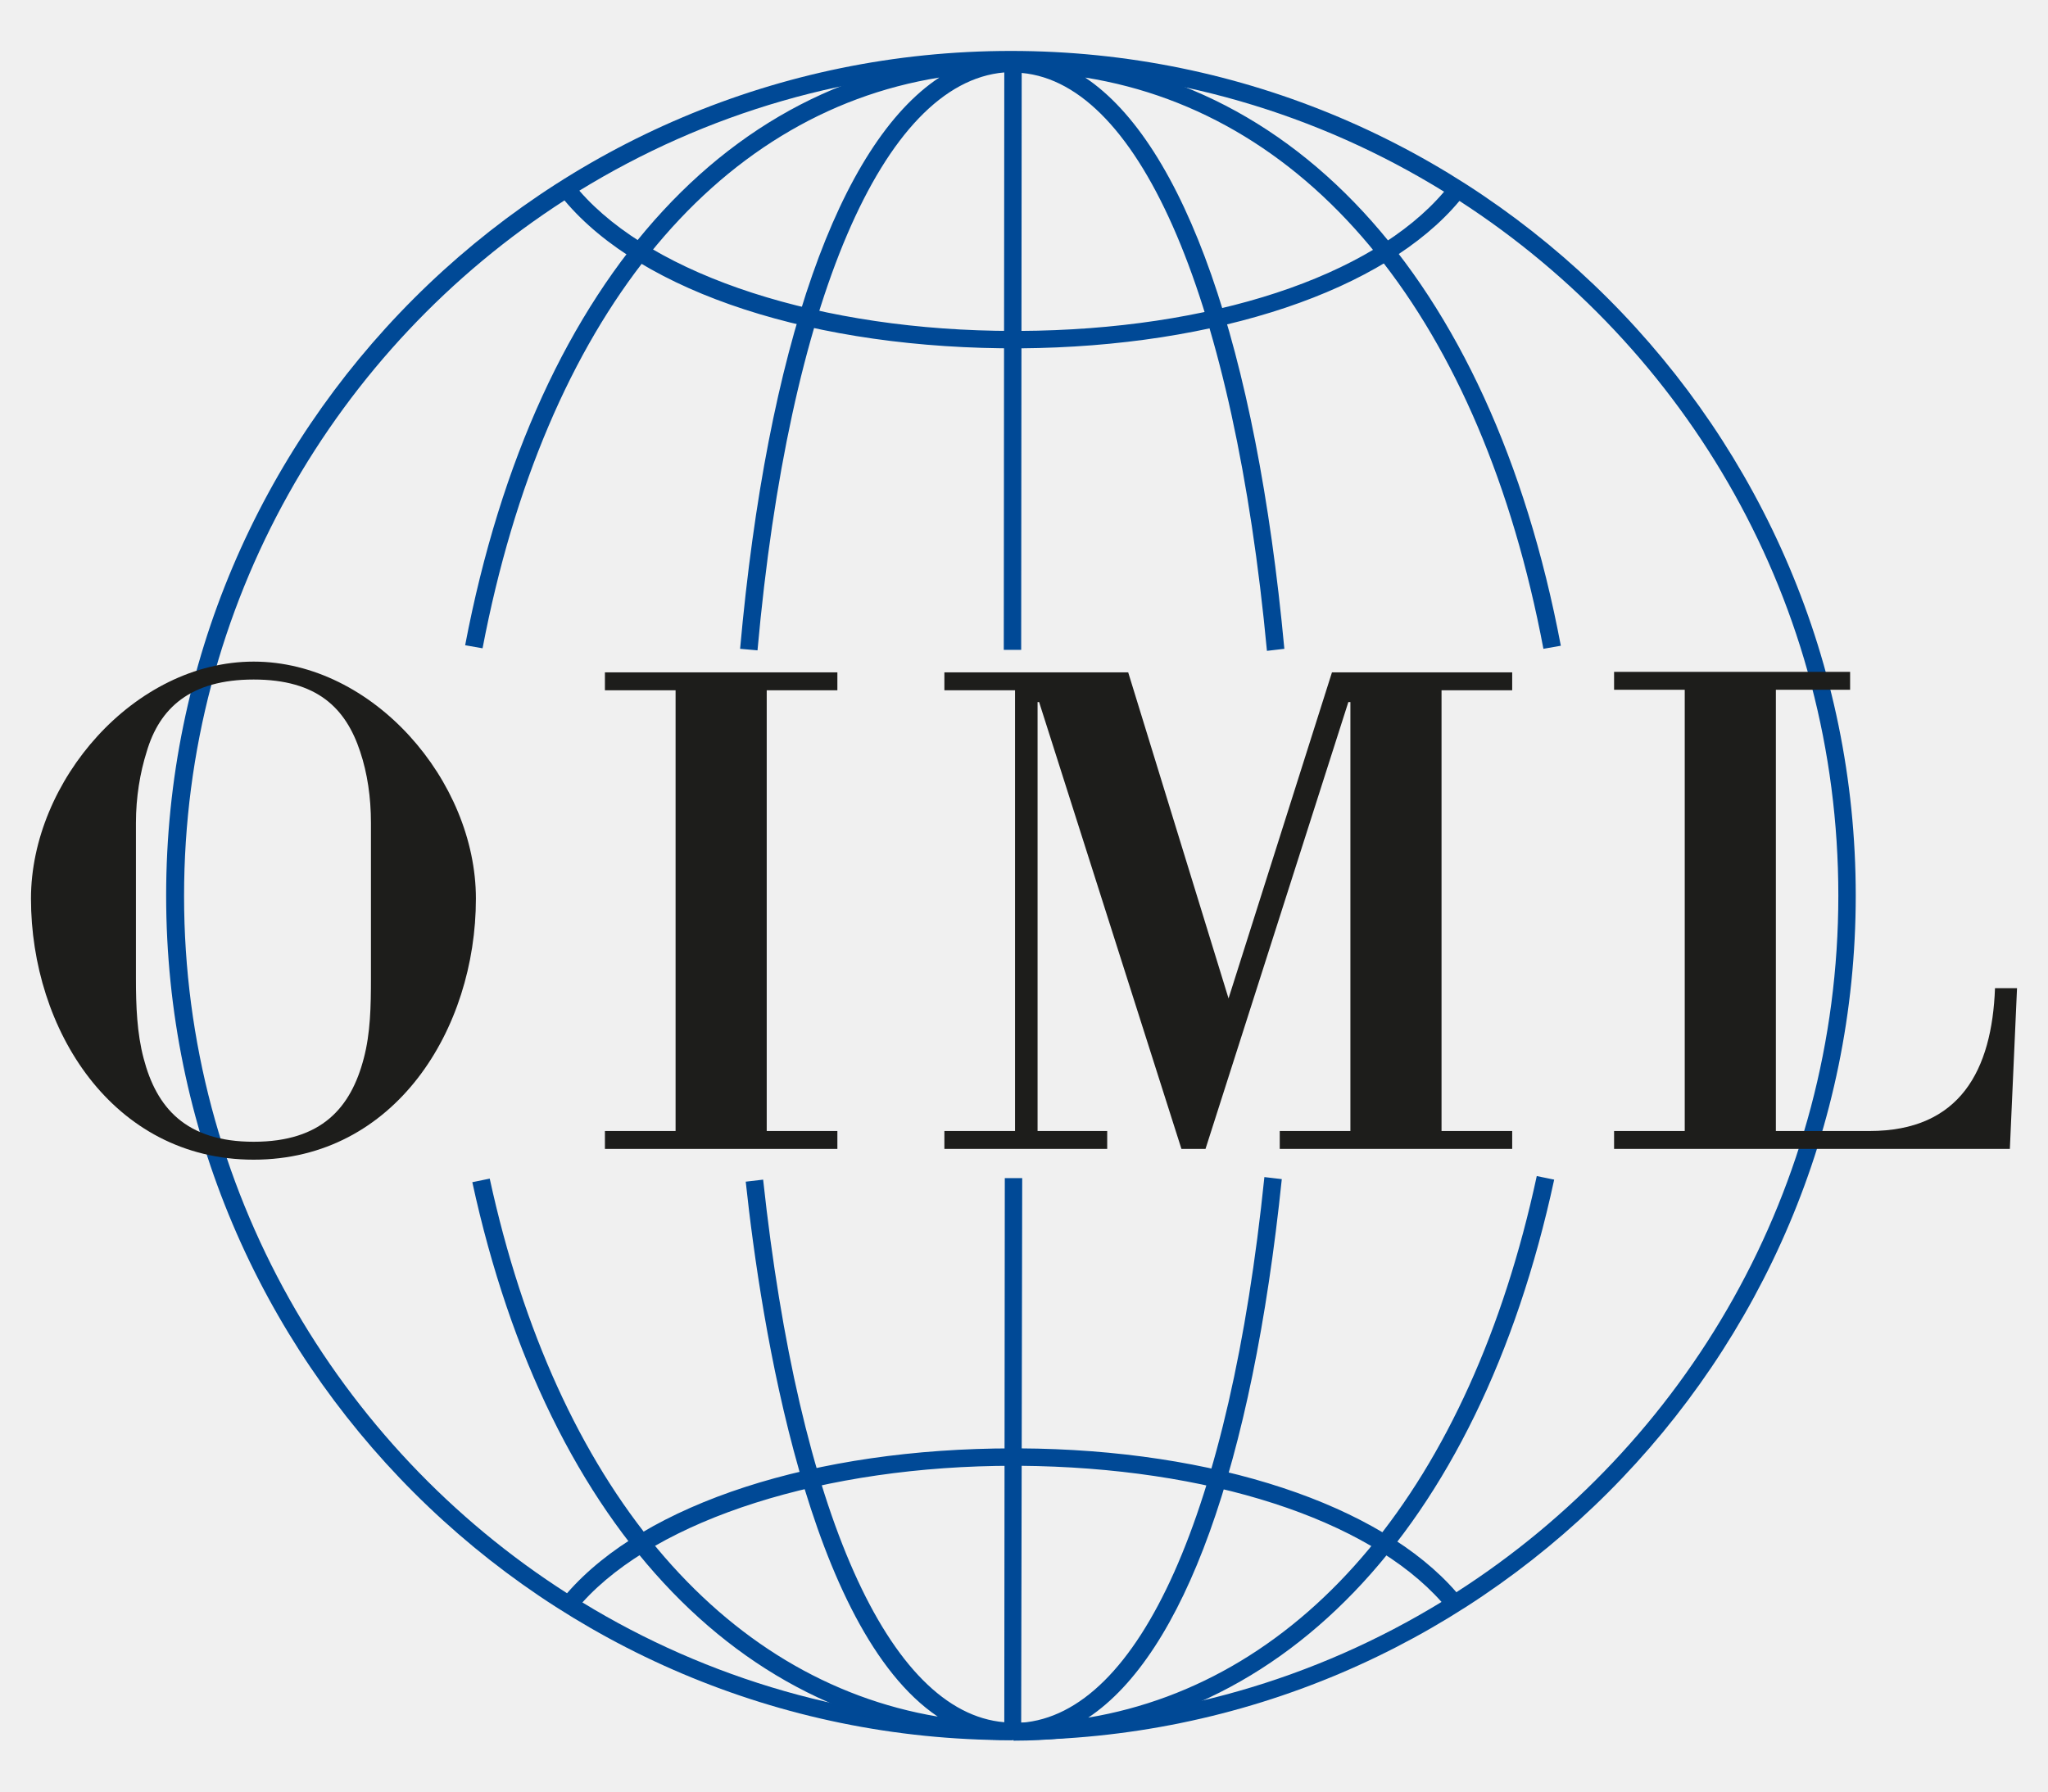
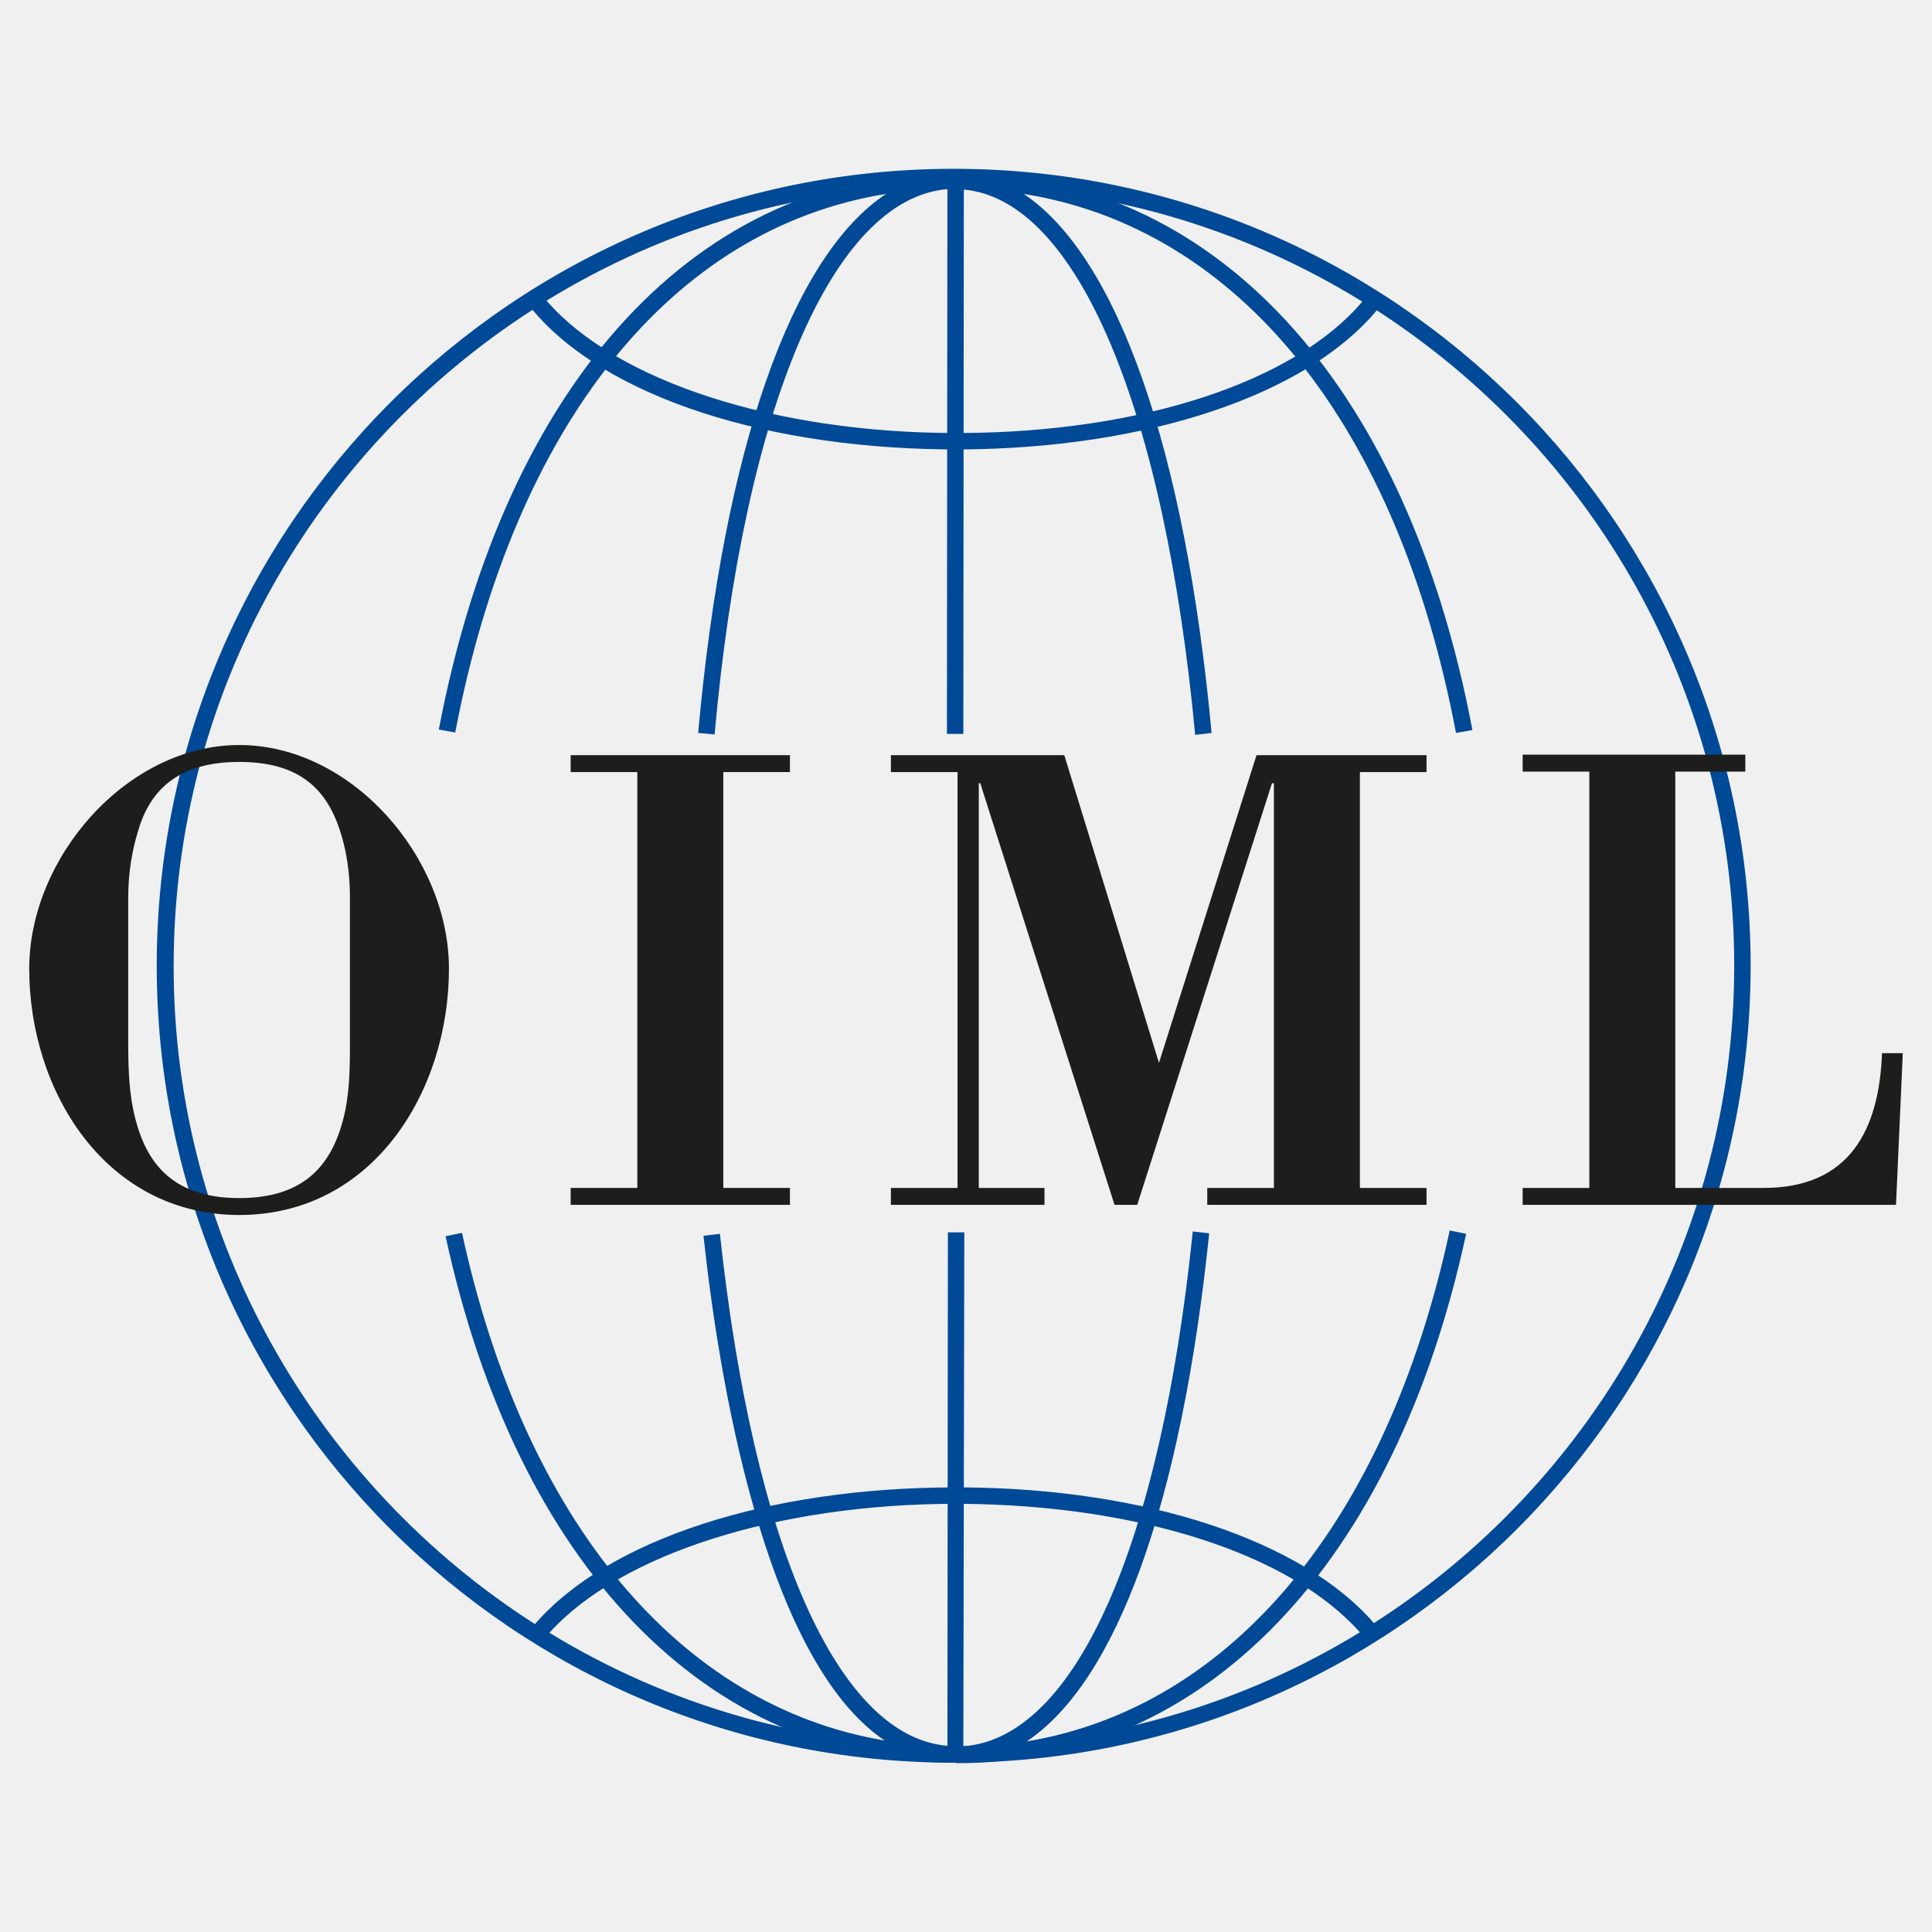
- <svg xmlns="http://www.w3.org/2000/svg" id="uuid-a6082f7c-62b6-4c6f-996a-acf74f7440c8" width="400" height="350" viewBox="0 0 400 350">
-   <path d="m197.45,339.95c-91,0-165-74-165-165S106.45,9.95,197.45,9.95s165,74,165,165-74,165-165,165m-83.7-26.9c24.4,14.9,53.1,23.5,83.8,23.5s59.5-8.6,84-23.6c-14.4-16.2-45.6-26.3-82.4-26.6h-1.2c-36.9,0-69.5,10.4-84.2,26.7m-3.5-273.9c-44.7,28.8-74.3,78.9-74.3,135.9s29.9,107.5,74.8,136.2c15.3-17.6,48.4-28.3,87.1-28.3h1.3c38.1.2,70.5,11,85.3,28.1,44.8-28.7,74.6-79,74.6-136.1s-29.5-106.9-74-135.7c-14.6,17.5-47.3,28.5-85.8,28.8-40,.2-73.8-10.8-89-28.9m2.9-1.9c14.5,16.7,47.4,27.4,84.8,27.4h1.2c37.3-.2,68.8-10.6,82.9-27.2-24.6-15.2-53.6-24-84.6-24s-59.7,8.7-84.3,23.8" style="fill:#004996; stroke-width:0px;" />
-   <path d="m49.55,226.55c27.6,0,43.4-25.5,43.4-51,0-23-20.1-46.3-43.4-46.3S6.05,152.55,6.05,175.55c0,25.5,15.9,51,43.5,51m22.9-35.4c0,5.4-.1,10.7-1.4,15.6-2.5,9.6-8.2,16.3-21.5,16.3s-19-6.7-21.5-16.3c-1.3-4.9-1.5-10.2-1.5-15.6v-30.4c0-5,.8-9.8,2.1-13.9,2.5-8.5,8.5-14.1,20.9-14.1s18,5.6,20.8,14.1c1.4,4.2,2.1,8.9,2.1,13.9,0,0,0,30.4,0,30.4Z" style="fill:#1d1d1b; fill-rule:evenodd; stroke-width:0px;" />
-   <polygon points="149.75 134.85 163.55 134.85 163.55 131.35 118.15 131.35 118.15 134.85 131.95 134.85 131.95 220.95 118.15 220.95 118.15 224.45 163.55 224.45 163.55 220.95 149.75 220.95 149.75 134.85" style="fill:#1d1d1b; stroke-width:0px;" />
-   <polygon points="281.55 134.85 295.35 134.85 295.35 131.35 260.15 131.35 239.95 195.05 220.35 131.35 184.45 131.35 184.45 134.85 198.25 134.85 198.25 220.95 184.45 220.95 184.45 224.45 216.25 224.45 216.25 220.95 202.65 220.95 202.65 137.15 202.95 137.15 230.75 224.45 235.45 224.45 263.35 137.15 263.75 137.15 263.75 220.95 249.95 220.95 249.95 224.45 295.35 224.45 295.35 220.95 281.55 220.95 281.55 134.85" style="fill:#1d1d1b; stroke-width:0px;" />
-   <path d="m392.55,224.45l1.4-31.4h-4.3c-.6,16-6.8,27.9-24.5,27.9h-18.3v-86.2h14.5v-3.5h-46.1v3.5h13.8v86.2h-13.8v3.5h77.3Z" style="fill:#1d1d1b; stroke-width:0px;" />
-   <path d="m198.15,340.05h-.2v-2h-.2v1.9c-51.3,0-90.7-40.8-105.5-109l3.4-.7c13,59.8,45.2,98,87.5,105.1-25.2-17-34.5-76.5-37.5-104.5l3.4-.4c7,64.8,24.5,104.1,47.1,106l.1-106.3h3.4l-.2,106.4c23.1-1.7,40.8-41.3,47.5-106.6l3.4.4c-5.8,56-19.2,92.8-37.8,105.2,42.4-7.1,74.6-45.5,87.6-105.8l3.4.7c-14.8,68.6-54.2,109.6-105.4,109.6m49.3-212.9c-6.4-68-24.6-110.8-47.9-112.9l-.1,112.7h-3.4l.1-112.8c-23.7,2-42.1,44.9-48.2,112.9l-3.4-.3c5.3-59,19.4-98.7,38.9-111.6-44.2,7.1-77,47.6-89.2,111.5l-3.4-.6C104.65,53.65,144.55,10.55,197.65,10.55h.2v.1c53.3.1,93.3,43.2,107,115.5l-3.4.6c-12.1-63.9-45-104.5-89.5-111.6,19.3,12.9,33.4,52.6,38.9,111.6l-3.4.4h0Z" style="fill:#004996; stroke-width:0px;" />
+ <svg xmlns="http://www.w3.org/2000/svg" version="1.1" width="1000" height="1000">
+   <style>
+     #light-icon {
+       display: inline;
+     }
+     #dark-icon {
+       display: none;
+     }
+ 
+     @media (prefers-color-scheme: dark) {
+       #light-icon {
+         display: none;
+       }
+       #dark-icon {
+         display: inline;
+       }
+     }
+   </style>
+   <g id="light-icon">
+     <svg version="1.1" width="1000" height="1000">
+       <g>
+         <g transform="matrix(2.5,0,0,2.5,0,62.5)">
+           <svg id="uuid-a6082f7c-62b6-4c6f-996a-acf74f7440c8" width="400" height="350" viewBox="0 0 400 350">
+             <path d="m197.45,339.95c-91,0-165-74-165-165S106.45,9.95,197.45,9.95s165,74,165,165-74,165-165,165m-83.7-26.9c24.4,14.9,53.1,23.5,83.8,23.5s59.5-8.6,84-23.6c-14.4-16.2-45.6-26.3-82.4-26.6h-1.2c-36.9,0-69.5,10.4-84.2,26.7m-3.5-273.9c-44.7,28.8-74.3,78.9-74.3,135.9s29.9,107.5,74.8,136.2c15.3-17.6,48.4-28.3,87.1-28.3h1.3c38.1.2,70.5,11,85.3,28.1,44.8-28.7,74.6-79,74.6-136.1s-29.5-106.9-74-135.7c-14.6,17.5-47.3,28.5-85.8,28.8-40,.2-73.8-10.8-89-28.9m2.9-1.9c14.5,16.7,47.4,27.4,84.8,27.4h1.2c37.3-.2,68.8-10.6,82.9-27.2-24.6-15.2-53.6-24-84.6-24s-59.7,8.7-84.3,23.8" style="fill:#004996; stroke-width:0px;" />
+             <path d="m49.55,226.55c27.6,0,43.4-25.5,43.4-51,0-23-20.1-46.3-43.4-46.3S6.05,152.55,6.05,175.55c0,25.5,15.9,51,43.5,51m22.9-35.4c0,5.4-.1,10.7-1.4,15.6-2.5,9.6-8.2,16.3-21.5,16.3s-19-6.7-21.5-16.3c-1.3-4.9-1.5-10.2-1.5-15.6v-30.4c0-5,.8-9.8,2.1-13.9,2.5-8.5,8.5-14.1,20.9-14.1s18,5.6,20.8,14.1c1.4,4.2,2.1,8.9,2.1,13.9,0,0,0,30.4,0,30.4Z" style="fill:#1d1d1b; fill-rule:evenodd; stroke-width:0px;" />
+             <polygon points="149.75 134.85 163.55 134.85 163.55 131.35 118.15 131.35 118.15 134.85 131.95 134.85 131.95 220.95 118.15 220.95 118.15 224.45 163.55 224.45 163.55 220.95 149.75 220.95 149.75 134.85" style="fill:#1d1d1b; stroke-width:0px;" />
+             <polygon points="281.55 134.85 295.35 134.85 295.35 131.35 260.15 131.35 239.95 195.05 220.35 131.35 184.45 131.35 184.45 134.85 198.25 134.85 198.25 220.95 184.45 220.95 184.45 224.45 216.25 224.45 216.25 220.95 202.65 220.95 202.65 137.15 202.95 137.15 230.75 224.45 235.45 224.45 263.35 137.15 263.75 137.15 263.75 220.95 249.95 220.95 249.95 224.45 295.35 224.45 295.35 220.95 281.55 220.95 281.55 134.85" style="fill:#1d1d1b; stroke-width:0px;" />
+             <path d="m392.55,224.45l1.4-31.4h-4.3c-.6,16-6.8,27.9-24.5,27.9h-18.3v-86.2h14.5v-3.5h-46.1v3.5h13.8v86.2h-13.8v3.5h77.3Z" style="fill:#1d1d1b; stroke-width:0px;" />
+             <path d="m198.15,340.05h-.2v-2h-.2v1.9c-51.3,0-90.7-40.8-105.5-109l3.4-.7c13,59.8,45.2,98,87.5,105.1-25.2-17-34.5-76.5-37.5-104.5l3.4-.4c7,64.8,24.5,104.1,47.1,106l.1-106.3h3.4l-.2,106.4c23.1-1.7,40.8-41.3,47.5-106.6l3.4.4c-5.8,56-19.2,92.8-37.8,105.2,42.4-7.1,74.6-45.5,87.6-105.8l3.4.7c-14.8,68.6-54.2,109.6-105.4,109.6m49.3-212.9c-6.4-68-24.6-110.8-47.9-112.9l-.1,112.7h-3.4l.1-112.8c-23.7,2-42.1,44.9-48.2,112.9l-3.4-.3c5.3-59,19.4-98.7,38.9-111.6-44.2,7.1-77,47.6-89.2,111.5l-3.4-.6C104.65,53.65,144.55,10.55,197.65,10.55h.2v.1c53.3.1,93.3,43.2,107,115.5l-3.4.6c-12.1-63.9-45-104.5-89.5-111.6,19.3,12.9,33.4,52.6,38.9,111.6l-3.4.4h0Z" style="fill:#004996; stroke-width:0px;" />
+           </svg>
+         </g>
+       </g>
+     </svg>
+   </g>
+   <g id="dark-icon">
+     <svg version="1.1" width="1000" height="1000">
+       <g>
+         <g transform="matrix(2.5,0,0,2.5,0,62.5)">
+           <svg id="uuid-175e5643-1009-49ca-9d2f-64a147580e68" width="400" height="350" viewBox="0 0 400 350">
+             <path d="m197.45,339.95c-91,0-165-74-165-165S106.45,9.95,197.45,9.95s165,74,165,165-74,165-165,165m-83.7-26.9c24.4,14.9,53.1,23.5,83.8,23.5s59.5-8.6,84-23.6c-14.4-16.2-45.6-26.3-82.4-26.6h-1.2c-36.9,0-69.5,10.4-84.2,26.7m-3.5-273.9c-44.7,28.8-74.3,78.9-74.3,135.9s29.9,107.5,74.8,136.2c15.3-17.6,48.4-28.3,87.1-28.3h1.3c38.1.2,70.5,11,85.3,28.1,44.8-28.7,74.6-79,74.6-136.1s-29.5-106.9-74-135.7c-14.6,17.5-47.3,28.5-85.8,28.8-40,.2-73.8-10.8-89-28.9m2.9-1.9c14.5,16.7,47.4,27.4,84.8,27.4h1.2c37.3-.2,68.8-10.6,82.9-27.2-24.6-15.2-53.6-24-84.6-24s-59.7,8.7-84.3,23.8" style="fill:#61b4ff; stroke-width:0px;" />
+             <path d="m49.55,226.55c27.6,0,43.4-25.5,43.4-51,0-23-20.1-46.3-43.4-46.3S6.05,152.55,6.05,175.55c0,25.5,15.9,51,43.5,51m22.9-35.4c0,5.4-.1,10.7-1.4,15.6-2.5,9.6-8.2,16.3-21.5,16.3s-19-6.7-21.5-16.3c-1.3-4.9-1.5-10.2-1.5-15.6v-30.4c0-5,.8-9.8,2.1-13.9,2.5-8.5,8.5-14.1,20.9-14.1s18,5.6,20.8,14.1c1.4,4.2,2.1,8.9,2.1,13.9,0,0,0,30.4,0,30.4Z" style="fill:#fff; stroke-width:0px;" />
+             <polygon points="149.75 134.85 163.55 134.85 163.55 131.35 118.15 131.35 118.15 134.85 131.95 134.85 131.95 220.95 118.15 220.95 118.15 224.45 163.55 224.45 163.55 220.95 149.75 220.95 149.75 134.85" style="fill:#fff; stroke-width:0px;" />
+             <polygon points="281.55 134.85 295.35 134.85 295.35 131.35 260.15 131.35 239.95 195.05 220.35 131.35 184.45 131.35 184.45 134.85 198.25 134.85 198.25 220.95 184.45 220.95 184.45 224.45 216.25 224.45 216.25 220.95 202.65 220.95 202.65 137.15 202.95 137.15 230.75 224.45 235.45 224.45 263.35 137.15 263.75 137.15 263.75 220.95 249.95 220.95 249.95 224.45 295.35 224.45 295.35 220.95 281.55 220.95 281.55 134.85" style="fill:#fff; stroke-width:0px;" />
+             <path d="m392.55,224.45l1.4-31.4h-4.3c-.6,16-6.8,27.9-24.5,27.9h-18.3v-86.2h14.5v-3.5h-46.1v3.5h13.8v86.2h-13.8v3.5h77.3Z" style="fill:#fff; stroke-width:0px;" />
+             <path d="m198.15,340.05h-.2v-2h-.2v1.9c-51.3,0-90.7-40.8-105.5-109l3.4-.7c13,59.8,45.2,98,87.5,105.1-25.2-17-34.5-76.5-37.5-104.5l3.4-.4c7,64.8,24.5,104.1,47.1,106l.1-106.3h3.4l-.2,106.4c23.1-1.7,40.8-41.3,47.5-106.6l3.4.4c-5.8,56-19.2,92.8-37.8,105.2,42.4-7.1,74.6-45.5,87.6-105.8l3.4.7c-14.8,68.6-54.2,109.6-105.4,109.6m49.3-212.9c-6.4-68-24.6-110.8-47.9-112.9l-.1,112.7h-3.4l.1-112.8c-23.7,2-42.1,44.9-48.2,112.9l-3.4-.3c5.3-59,19.4-98.7,38.9-111.6-44.2,7.1-77,47.6-89.2,111.5l-3.4-.6C104.65,53.65,144.55,10.55,197.65,10.55h.2v.1c53.3.1,93.3,43.2,107,115.5l-3.4.6c-12.1-63.9-45-104.5-89.5-111.6,19.3,12.9,33.4,52.6,38.9,111.6l-3.4.4h0Z" style="fill:#61b4ff; stroke-width:0px;" />
+           </svg>
+         </g>
+       </g>
+     </svg>
+   </g>
</svg>
